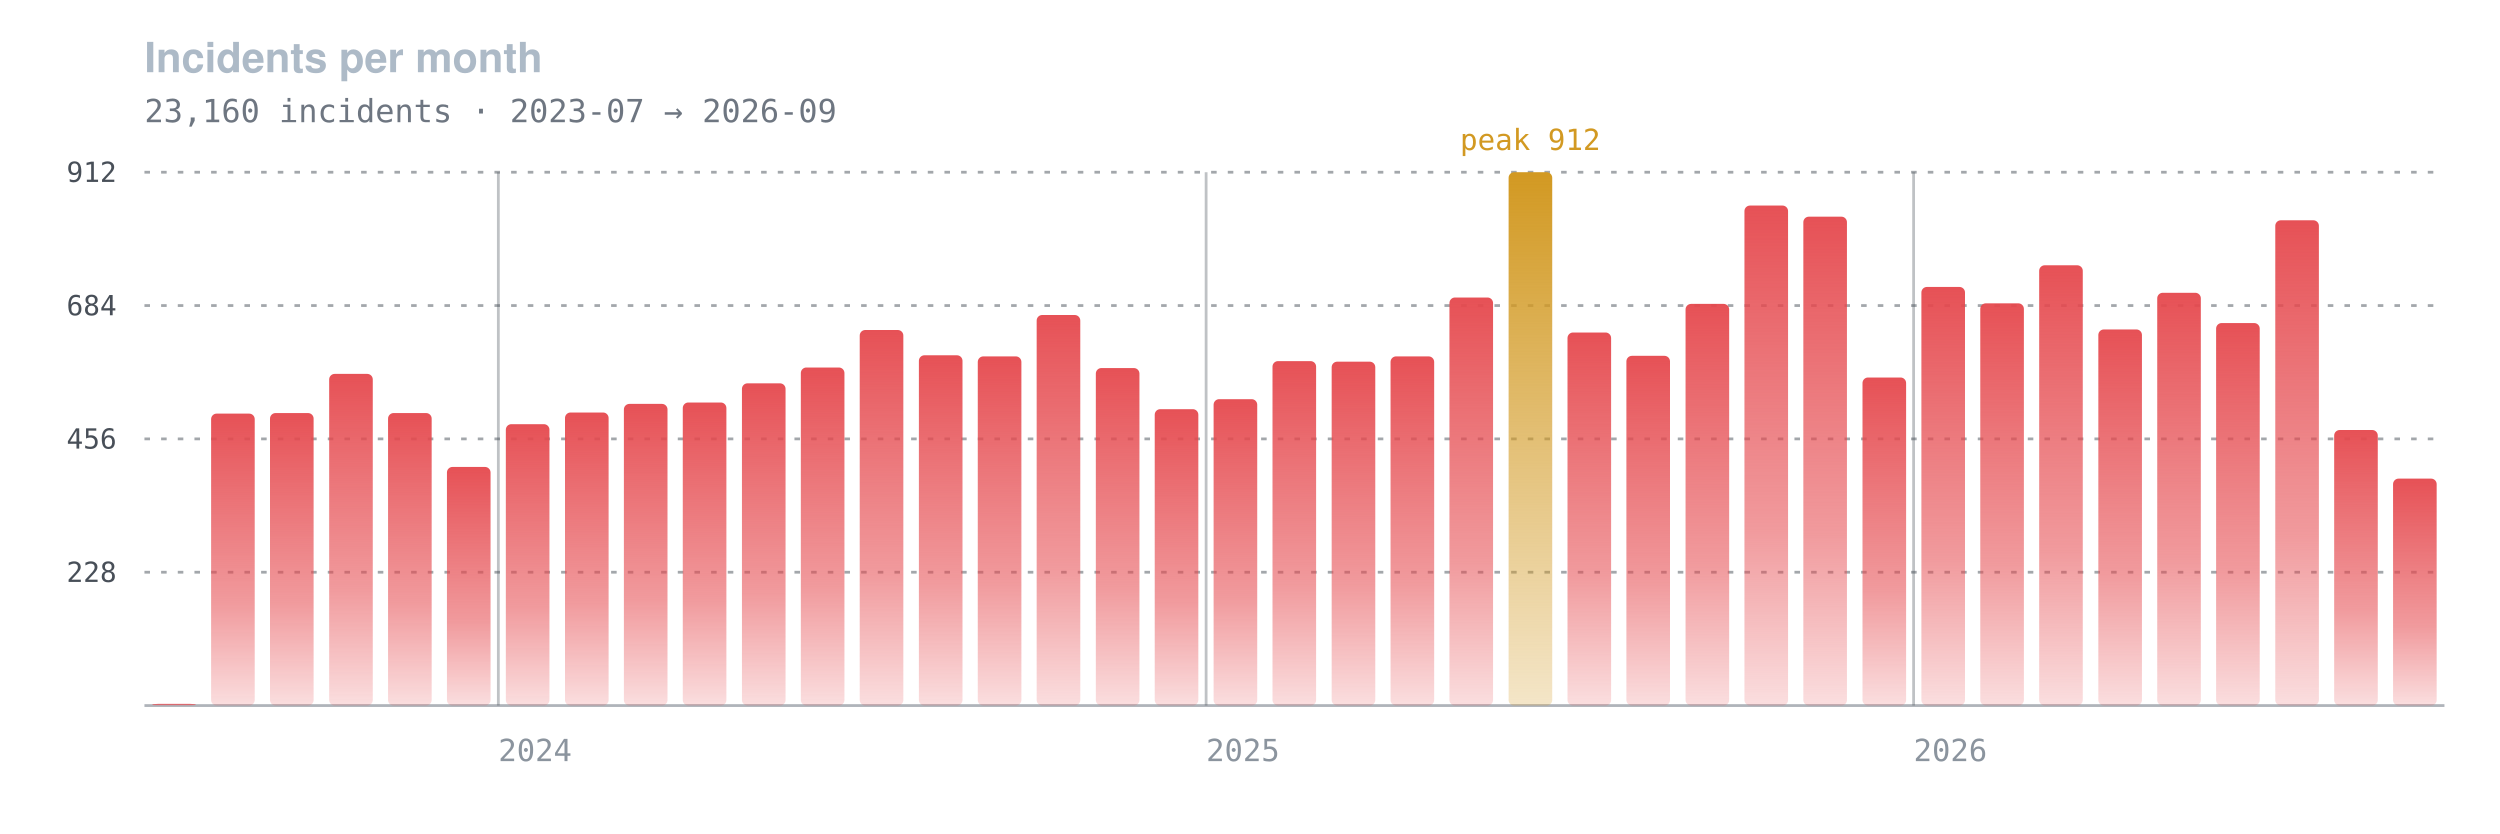
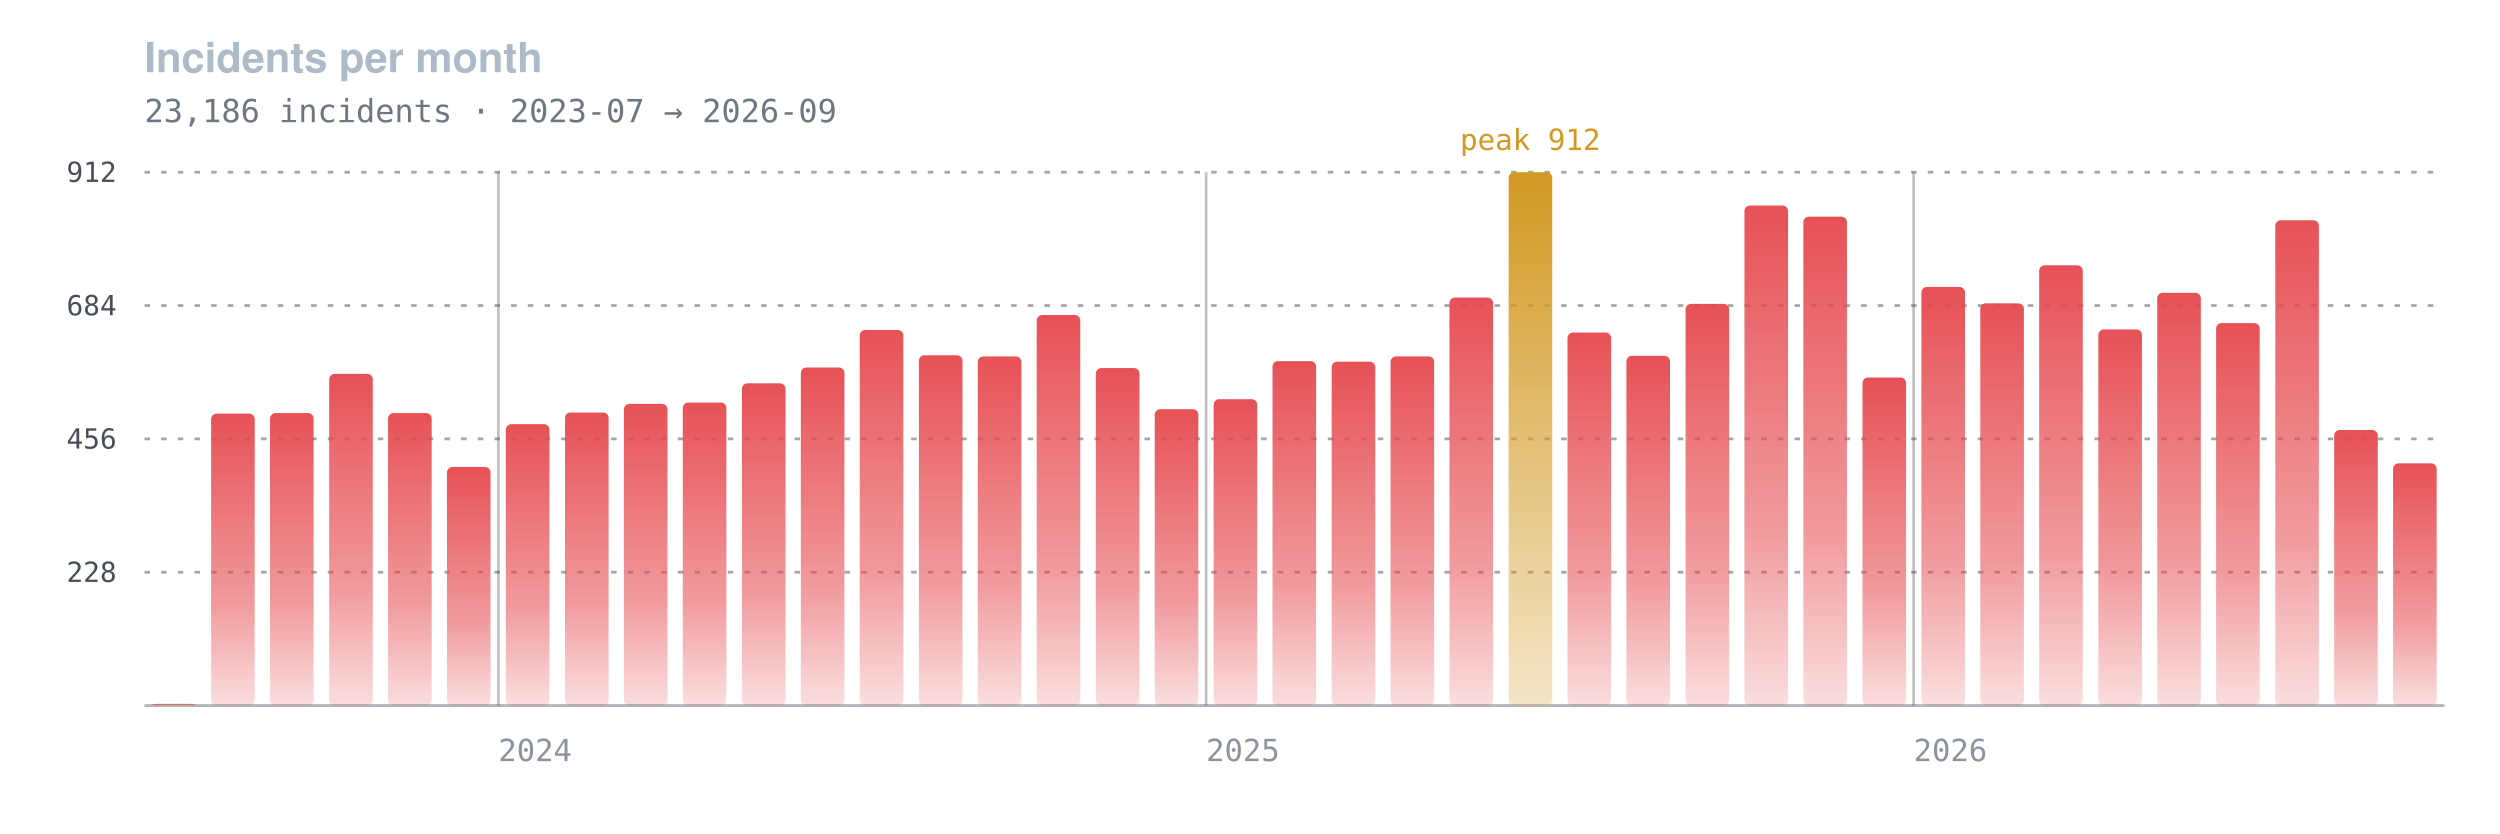
<svg xmlns="http://www.w3.org/2000/svg" viewBox="0 0 900 300" width="900" height="300" role="img">
  <defs>
    <linearGradient id="bg" x1="0" y1="0" x2="0" y2="1">
      <stop offset="0%" stop-color="#e5484d" stop-opacity="0.95" />
      <stop offset="65%" stop-color="#e5484d" stop-opacity="0.55" />
      <stop offset="100%" stop-color="#e5484d" stop-opacity="0.18" />
    </linearGradient>
    <linearGradient id="pk" x1="0" y1="0" x2="0" y2="1">
      <stop offset="0%" stop-color="#d29922" stop-opacity="1" />
      <stop offset="100%" stop-color="#d29922" stop-opacity="0.25" />
    </linearGradient>
  </defs>
  <text x="52" y="26" fill="#adbac7" font-size="15" font-family="-apple-system,BlinkMacSystemFont,Segoe UI,Helvetica,Arial,sans-serif" font-weight="600">Incidents per month</text>
-   <text x="52" y="44" fill="#6e7681" font-size="11.5" font-family="ui-monospace,SFMono-Regular,Menlo,Consolas,monospace">23,160 incidents · 2023-07 → 2026-09</text>
+   <text x="52" y="44" fill="#6e7681" font-size="11.5" font-family="ui-monospace,SFMono-Regular,Menlo,Consolas,monospace">23,186 incidents · 2023-07 → 2026-09</text>
  <line x1="52" y1="206.0" x2="880" y2="206.0" stroke="#484f58" stroke-width="1" stroke-dasharray="2 4" opacity="0.5" />
  <text x="42" y="209.5" fill="#484f58" font-size="10" font-family="ui-monospace,SFMono-Regular,Menlo,Consolas,monospace" text-anchor="end">228</text>
  <line x1="52" y1="158.0" x2="880" y2="158.0" stroke="#484f58" stroke-width="1" stroke-dasharray="2 4" opacity="0.5" />
  <text x="42" y="161.5" fill="#484f58" font-size="10" font-family="ui-monospace,SFMono-Regular,Menlo,Consolas,monospace" text-anchor="end">456</text>
  <line x1="52" y1="110.0" x2="880" y2="110.0" stroke="#484f58" stroke-width="1" stroke-dasharray="2 4" opacity="0.5" />
  <text x="42" y="113.5" fill="#484f58" font-size="10" font-family="ui-monospace,SFMono-Regular,Menlo,Consolas,monospace" text-anchor="end">684</text>
  <line x1="52" y1="62.0" x2="880" y2="62.0" stroke="#484f58" stroke-width="1" stroke-dasharray="2 4" opacity="0.5" />
  <text x="42" y="65.5" fill="#484f58" font-size="10" font-family="ui-monospace,SFMono-Regular,Menlo,Consolas,monospace" text-anchor="end">912</text>
  <line x1="52" y1="254" x2="880" y2="254" stroke="#6e7681" stroke-width="1" opacity="0.55" />
  <rect x="54.8" y="253.4" width="15.7" height="0.6" rx="2" fill="url(#bg)" />
  <rect x="76.0" y="148.9" width="15.7" height="105.1" rx="2" fill="url(#bg)" />
  <rect x="97.2" y="148.7" width="15.7" height="105.3" rx="2" fill="url(#bg)" />
  <rect x="118.5" y="134.6" width="15.7" height="119.4" rx="2" fill="url(#bg)" />
  <rect x="139.7" y="148.7" width="15.7" height="105.3" rx="2" fill="url(#bg)" />
  <rect x="160.9" y="168.1" width="15.7" height="85.9" rx="2" fill="url(#bg)" />
  <rect x="182.1" y="152.7" width="15.7" height="101.3" rx="2" fill="url(#bg)" />
  <line x1="179.4" y1="62" x2="179.4" y2="254" stroke="#484f58" stroke-width="1" opacity="0.35" />
  <text x="179.4" y="274" fill="#8b949e" font-size="11" font-family="ui-monospace,SFMono-Regular,Menlo,Consolas,monospace">2024</text>
  <rect x="203.4" y="148.5" width="15.7" height="105.5" rx="2" fill="url(#bg)" />
  <rect x="224.6" y="145.4" width="15.7" height="108.6" rx="2" fill="url(#bg)" />
  <rect x="245.8" y="144.9" width="15.7" height="109.1" rx="2" fill="url(#bg)" />
  <rect x="267.1" y="138.0" width="15.7" height="116.0" rx="2" fill="url(#bg)" />
  <rect x="288.3" y="132.3" width="15.7" height="121.7" rx="2" fill="url(#bg)" />
  <rect x="309.5" y="118.8" width="15.7" height="135.2" rx="2" fill="url(#bg)" />
  <rect x="330.8" y="127.9" width="15.7" height="126.1" rx="2" fill="url(#bg)" />
  <rect x="352.0" y="128.3" width="15.7" height="125.7" rx="2" fill="url(#bg)" />
  <rect x="373.2" y="113.4" width="15.7" height="140.6" rx="2" fill="url(#bg)" />
  <rect x="394.5" y="132.5" width="15.7" height="121.5" rx="2" fill="url(#bg)" />
  <rect x="415.7" y="147.3" width="15.7" height="106.7" rx="2" fill="url(#bg)" />
  <rect x="436.9" y="143.7" width="15.7" height="110.3" rx="2" fill="url(#bg)" />
  <line x1="434.2" y1="62" x2="434.2" y2="254" stroke="#484f58" stroke-width="1" opacity="0.35" />
  <text x="434.2" y="274" fill="#8b949e" font-size="11" font-family="ui-monospace,SFMono-Regular,Menlo,Consolas,monospace">2025</text>
  <rect x="458.1" y="130.0" width="15.7" height="124.0" rx="2" fill="url(#bg)" />
  <rect x="479.4" y="130.2" width="15.7" height="123.8" rx="2" fill="url(#bg)" />
  <rect x="500.6" y="128.3" width="15.7" height="125.7" rx="2" fill="url(#bg)" />
  <rect x="521.8" y="107.1" width="15.7" height="146.9" rx="2" fill="url(#bg)" />
  <rect x="543.1" y="62.0" width="15.7" height="192.0" rx="2" fill="url(#pk)" />
  <rect x="564.3" y="119.7" width="15.7" height="134.3" rx="2" fill="url(#bg)" />
  <rect x="585.5" y="128.1" width="15.7" height="125.9" rx="2" fill="url(#bg)" />
  <rect x="606.8" y="109.4" width="15.7" height="144.6" rx="2" fill="url(#bg)" />
  <rect x="628.0" y="74.0" width="15.7" height="180.0" rx="2" fill="url(#bg)" />
  <rect x="649.2" y="78.0" width="15.7" height="176.0" rx="2" fill="url(#bg)" />
  <rect x="670.5" y="135.9" width="15.7" height="118.1" rx="2" fill="url(#bg)" />
  <rect x="691.7" y="103.3" width="15.7" height="150.7" rx="2" fill="url(#bg)" />
  <line x1="688.9" y1="62" x2="688.9" y2="254" stroke="#484f58" stroke-width="1" opacity="0.35" />
  <text x="688.9" y="274" fill="#8b949e" font-size="11" font-family="ui-monospace,SFMono-Regular,Menlo,Consolas,monospace">2026</text>
  <rect x="712.9" y="109.2" width="15.7" height="144.8" rx="2" fill="url(#bg)" />
  <rect x="734.1" y="95.5" width="15.7" height="158.5" rx="2" fill="url(#bg)" />
  <rect x="755.4" y="118.6" width="15.7" height="135.4" rx="2" fill="url(#bg)" />
  <rect x="776.6" y="105.4" width="15.7" height="148.6" rx="2" fill="url(#bg)" />
  <rect x="797.8" y="116.3" width="15.7" height="137.7" rx="2" fill="url(#bg)" />
  <rect x="819.1" y="79.3" width="15.7" height="174.7" rx="2" fill="url(#bg)" />
  <rect x="840.3" y="154.8" width="15.7" height="99.2" rx="2" fill="url(#bg)" />
-   <rect x="861.5" y="172.3" width="15.7" height="81.7" rx="2" fill="url(#bg)" />
+   <rect x="861.5" y="166.8" width="15.7" height="87.2" rx="2" fill="url(#bg)" />
  <text x="550.9" y="54.0" fill="#d29922" font-size="10.5" font-family="ui-monospace,SFMono-Regular,Menlo,Consolas,monospace" text-anchor="middle">peak 912</text>
</svg>
